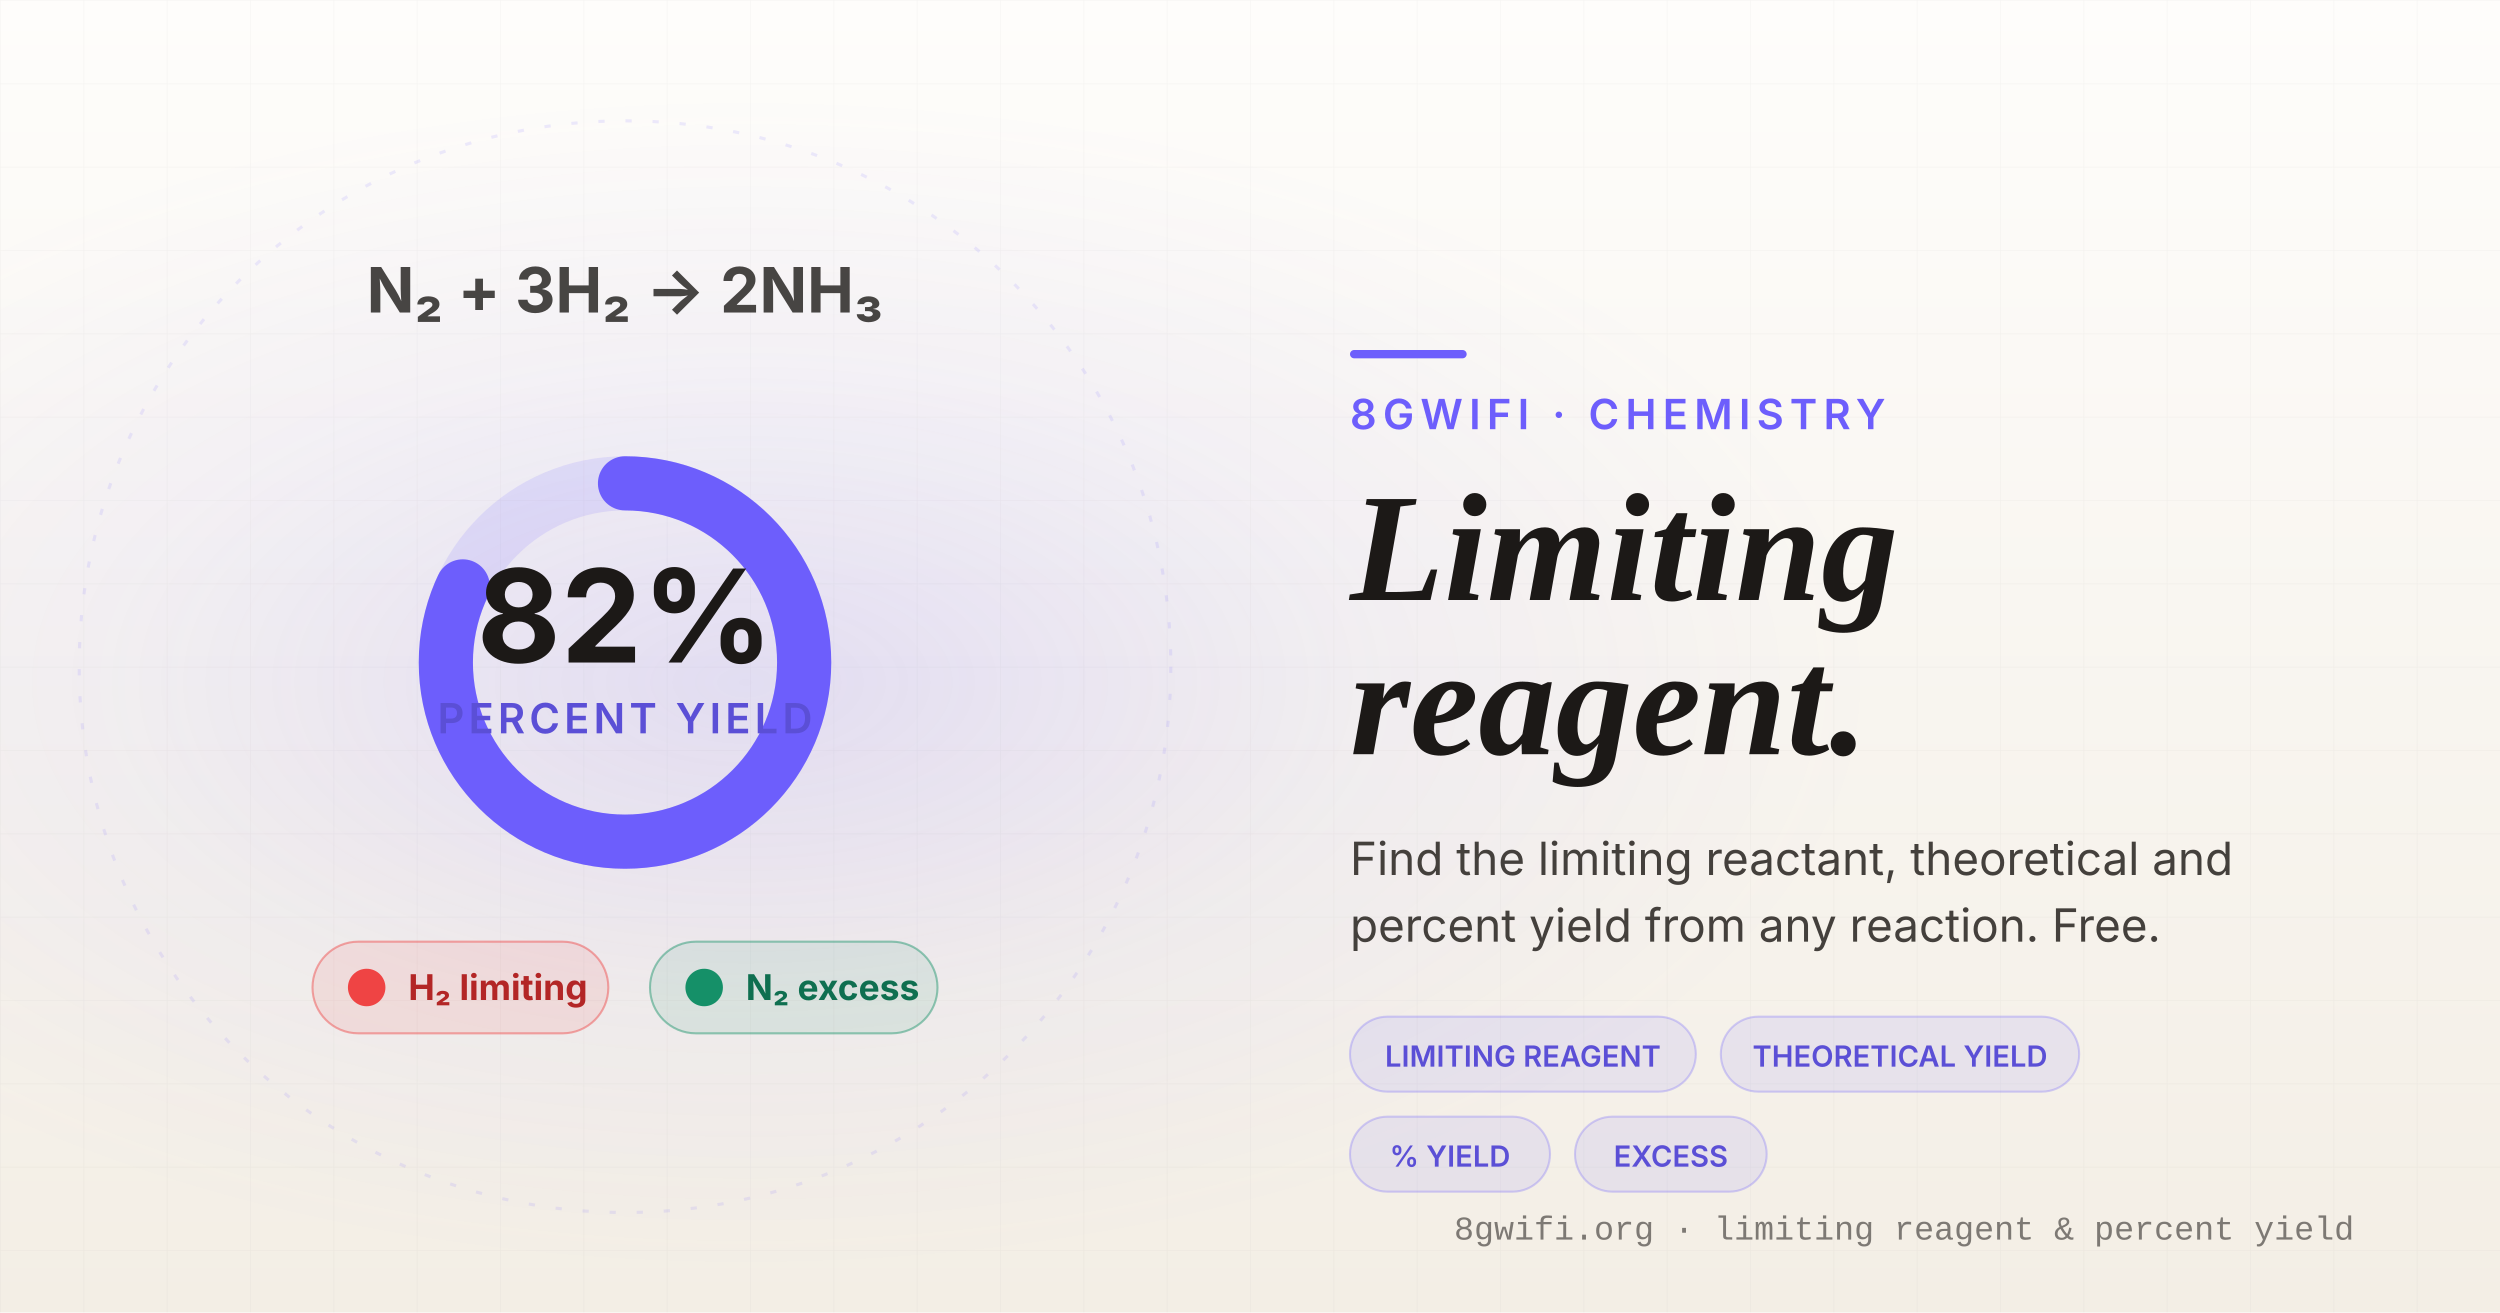
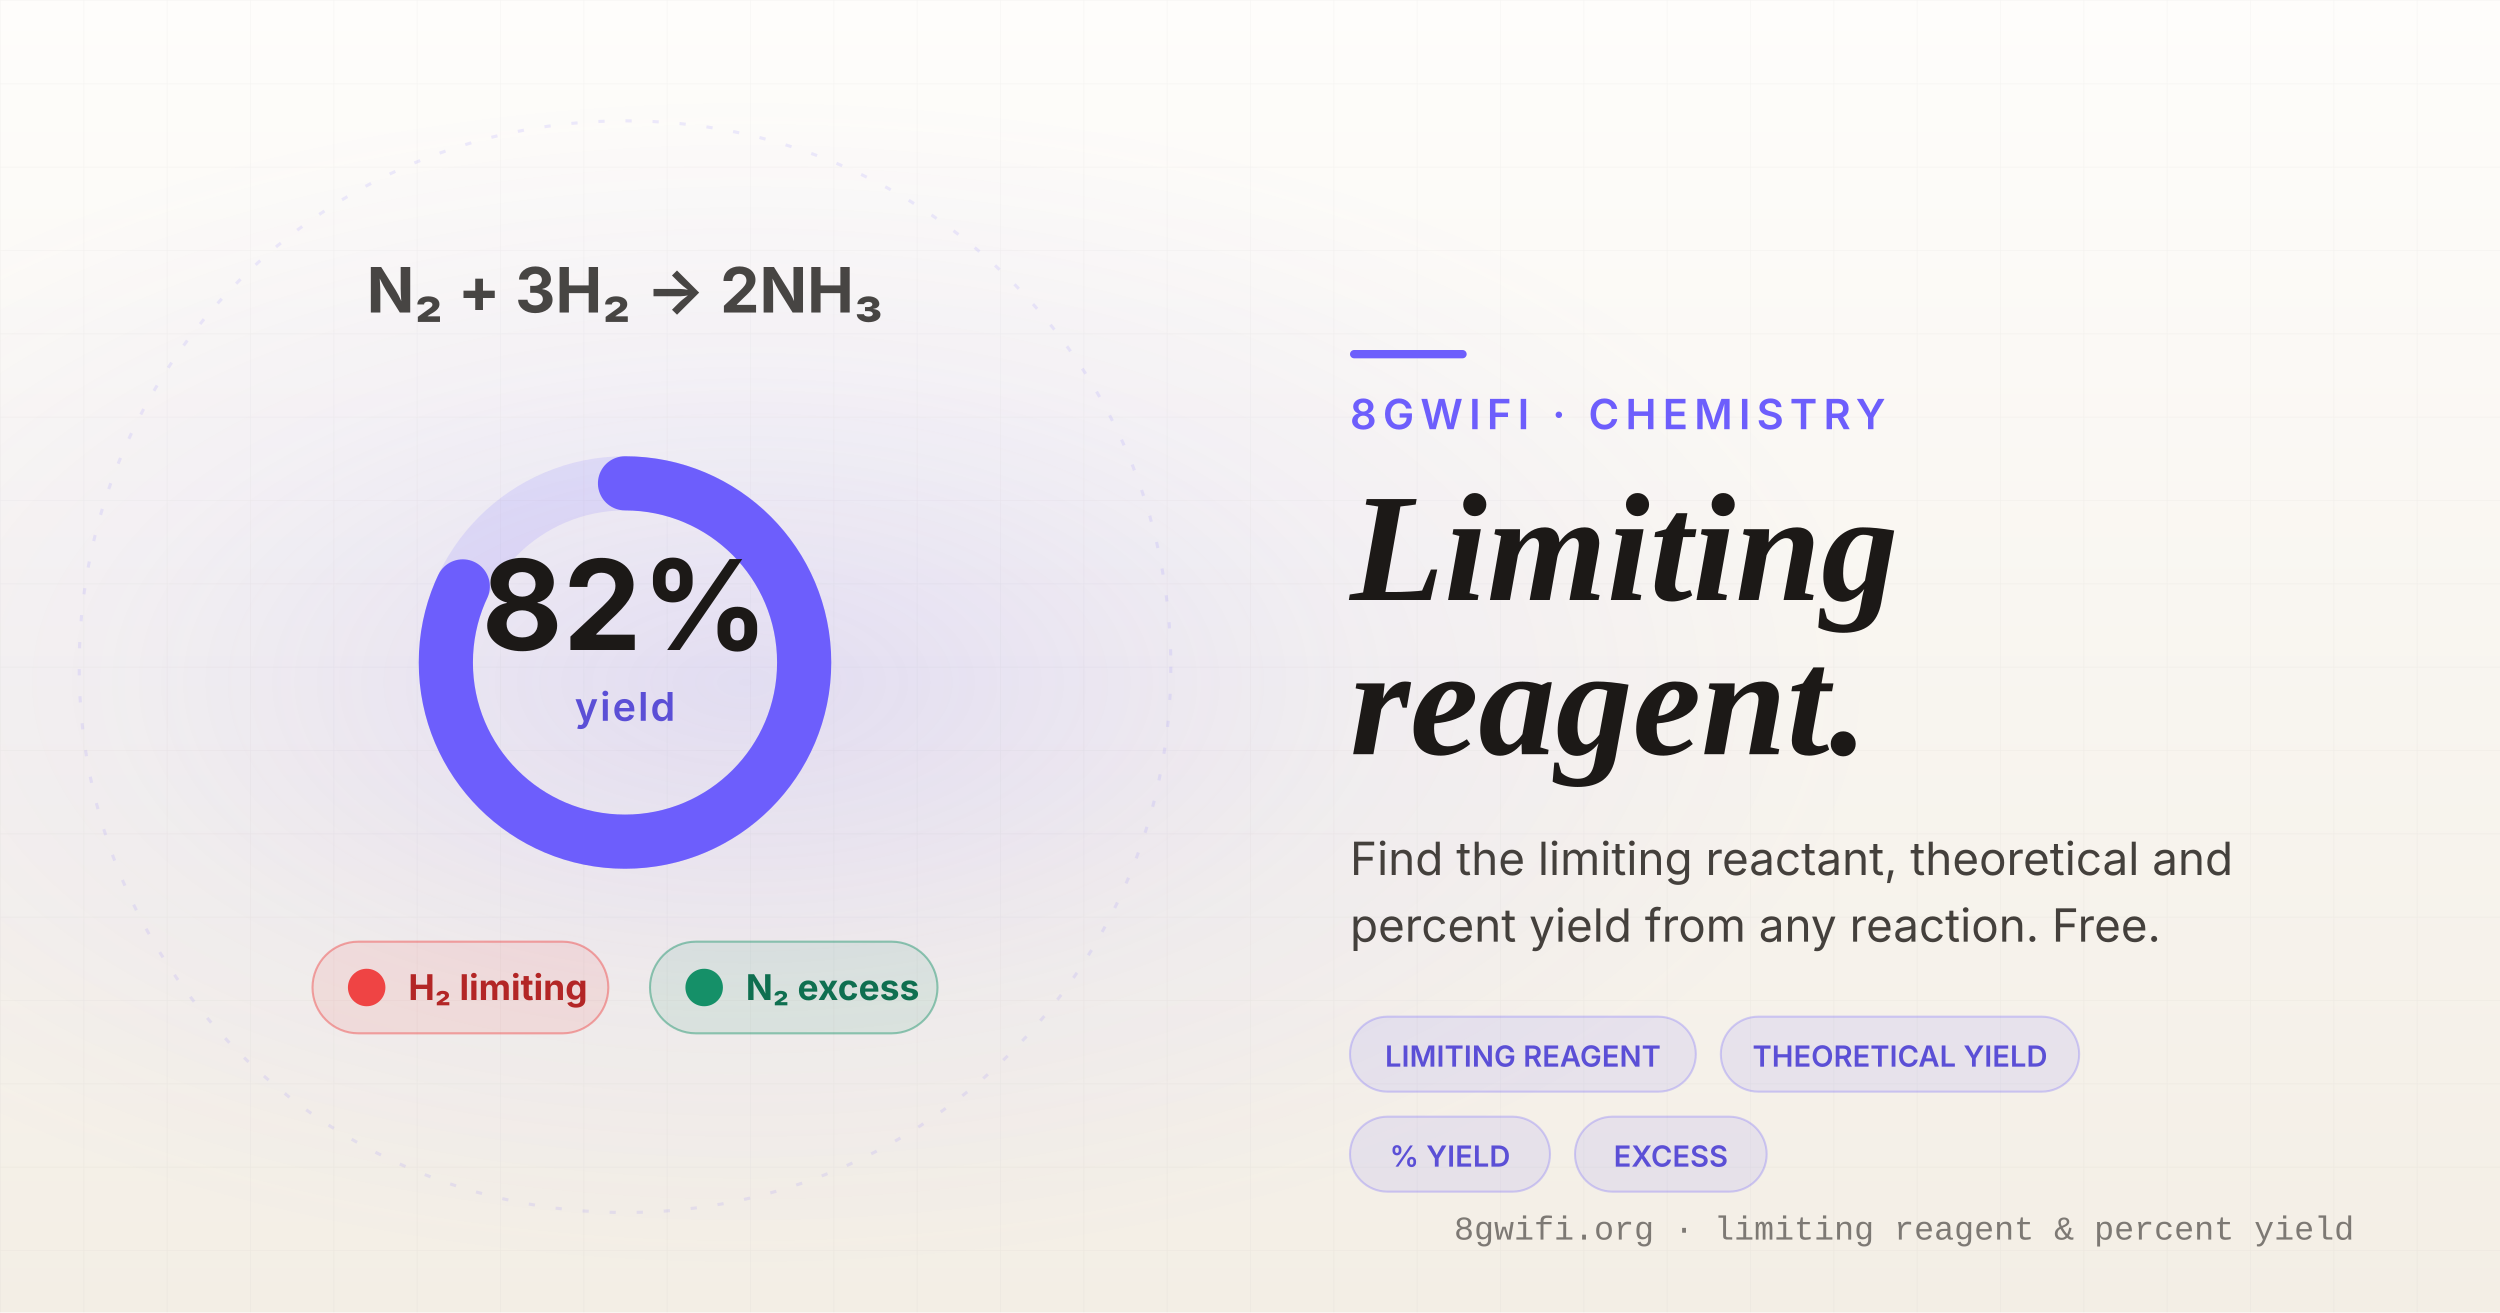
<svg xmlns="http://www.w3.org/2000/svg" viewBox="0 0 1200 630" width="1200" height="630">
  <defs>
    <linearGradient id="bg" x1="0" y1="0" x2="0" y2="1">
      <stop offset="0%" stop-color="#fefdfb" />
      <stop offset="100%" stop-color="#f3eee5" />
    </linearGradient>
    <radialGradient id="accentGlow" cx="0.30" cy="0.52" r="0.45">
      <stop offset="0%" stop-color="#6d5efc" stop-opacity="0.16" />
      <stop offset="55%" stop-color="#6d5efc" stop-opacity="0.05" />
      <stop offset="100%" stop-color="#6d5efc" stop-opacity="0" />
    </radialGradient>
    <pattern id="grid" width="40" height="40" patternUnits="userSpaceOnUse">
      <path d="M40 0 L0 0 0 40" fill="none" stroke="#1c1917" stroke-width="0.5" stroke-opacity="0.045" />
    </pattern>
  </defs>
  <rect width="1200" height="630" fill="url(#bg)" />
  <rect width="1200" height="630" fill="url(#grid)" />
  <rect width="1200" height="630" fill="url(#accentGlow)" />
  <circle cx="300" cy="320" r="262" fill="none" stroke="#6d5efc" stroke-opacity="0.12" stroke-width="1.5" stroke-dasharray="3 10" />
  <text x="300" y="150" text-anchor="middle" font-family="'Inter',-apple-system,sans-serif" font-size="30" font-weight="700" fill="#1c1917" fill-opacity="0.8">N₂ + 3H₂ → 2NH₃</text>
  <circle cx="300" cy="318" r="86" fill="none" stroke="#6d5efc" stroke-opacity="0.14" stroke-width="26" />
  <circle cx="300" cy="318" r="86" fill="none" stroke="#6d5efc" stroke-width="26" stroke-linecap="round" stroke-dasharray="443 540" transform="rotate(-90 300 318)" />
-   <text x="300" y="318" text-anchor="middle" font-family="'Inter',-apple-system,sans-serif" font-size="62" font-weight="700" fill="#1c1917">82%</text>
-   <text x="300" y="352" text-anchor="middle" font-family="'Inter',-apple-system,sans-serif" font-size="20" font-weight="600" fill="#5b4fd6" letter-spacing="2">PERCENT YIELD</text>
+   <text x="300" y="312" text-anchor="middle" font-family="'Inter',-apple-system,sans-serif" font-size="60" font-weight="700" fill="#1c1917">82%</text>
+   <text x="300" y="346" text-anchor="middle" font-family="'Inter',-apple-system,sans-serif" font-size="19" font-weight="600" fill="#5b4fd6" letter-spacing="1">yield</text>
  <g font-family="'Inter',-apple-system,sans-serif" font-size="17" font-weight="700">
    <g transform="translate(150 452)">
      <rect width="142" height="44" rx="22" fill="#ef4444" fill-opacity="0.1" stroke="#ef4444" stroke-opacity="0.45" />
      <circle cx="26" cy="22" r="9" fill="#ef4444" />
      <text x="46" y="28" fill="#b32626">H₂ limiting</text>
    </g>
    <g transform="translate(312 452)">
      <rect width="138" height="44" rx="22" fill="#159068" fill-opacity="0.1" stroke="#159068" stroke-opacity="0.45" />
      <circle cx="26" cy="22" r="9" fill="#159068" />
      <text x="46" y="28" fill="#0f6f50">N₂ excess</text>
    </g>
  </g>
  <g transform="translate(648 168)" font-family="'Inter',-apple-system,BlinkMacSystemFont,sans-serif">
    <rect x="0" y="0" width="56" height="4" rx="2" fill="#6d5efc" />
    <text x="0" y="38" font-size="20" font-weight="600" fill="#6d5efc" letter-spacing="3">8GWIFI · CHEMISTRY</text>
    <text x="0" y="120" font-size="74" font-weight="700" fill="#1c1917" font-family="'Instrument Serif','Times New Roman',Georgia,serif" font-style="italic">Limiting</text>
    <text x="0" y="194" font-size="74" font-weight="700" fill="#1c1917" font-family="'Instrument Serif','Times New Roman',Georgia,serif" font-style="italic">reagent.</text>
    <text x="0" y="252" font-size="22" fill="#44403c">Find the limiting reactant, theoretical and</text>
    <text x="0" y="284" font-size="22" fill="#44403c">percent yield from any reaction. Free.</text>
    <g transform="translate(0 320)" font-size="14" font-weight="600" fill="#5b4fd6">
      <g>
        <rect width="166" height="36" rx="18" fill="#6d5efc" fill-opacity="0.1" stroke="#6d5efc" stroke-opacity="0.28" />
        <text x="83" y="24" text-anchor="middle">LIMITING REAGENT</text>
      </g>
      <g transform="translate(178 0)">
        <rect width="172" height="36" rx="18" fill="#6d5efc" fill-opacity="0.1" stroke="#6d5efc" stroke-opacity="0.28" />
        <text x="86" y="24" text-anchor="middle">THEORETICAL YIELD</text>
      </g>
      <g transform="translate(0 48)">
        <rect width="96" height="36" rx="18" fill="#6d5efc" fill-opacity="0.1" stroke="#6d5efc" stroke-opacity="0.28" />
        <text x="48" y="24" text-anchor="middle">% YIELD</text>
      </g>
      <g transform="translate(108 48)">
        <rect width="92" height="36" rx="18" fill="#6d5efc" fill-opacity="0.1" stroke="#6d5efc" stroke-opacity="0.28" />
        <text x="46" y="24" text-anchor="middle">EXCESS</text>
      </g>
    </g>
  </g>
  <g transform="translate(1130 595)" text-anchor="end" font-family="'JetBrains Mono','Courier New',monospace">
    <text font-size="16" fill="#1c1917" fill-opacity="0.55" font-weight="500">8gwifi.org · limiting reagent &amp; percent yield</text>
  </g>
</svg>
